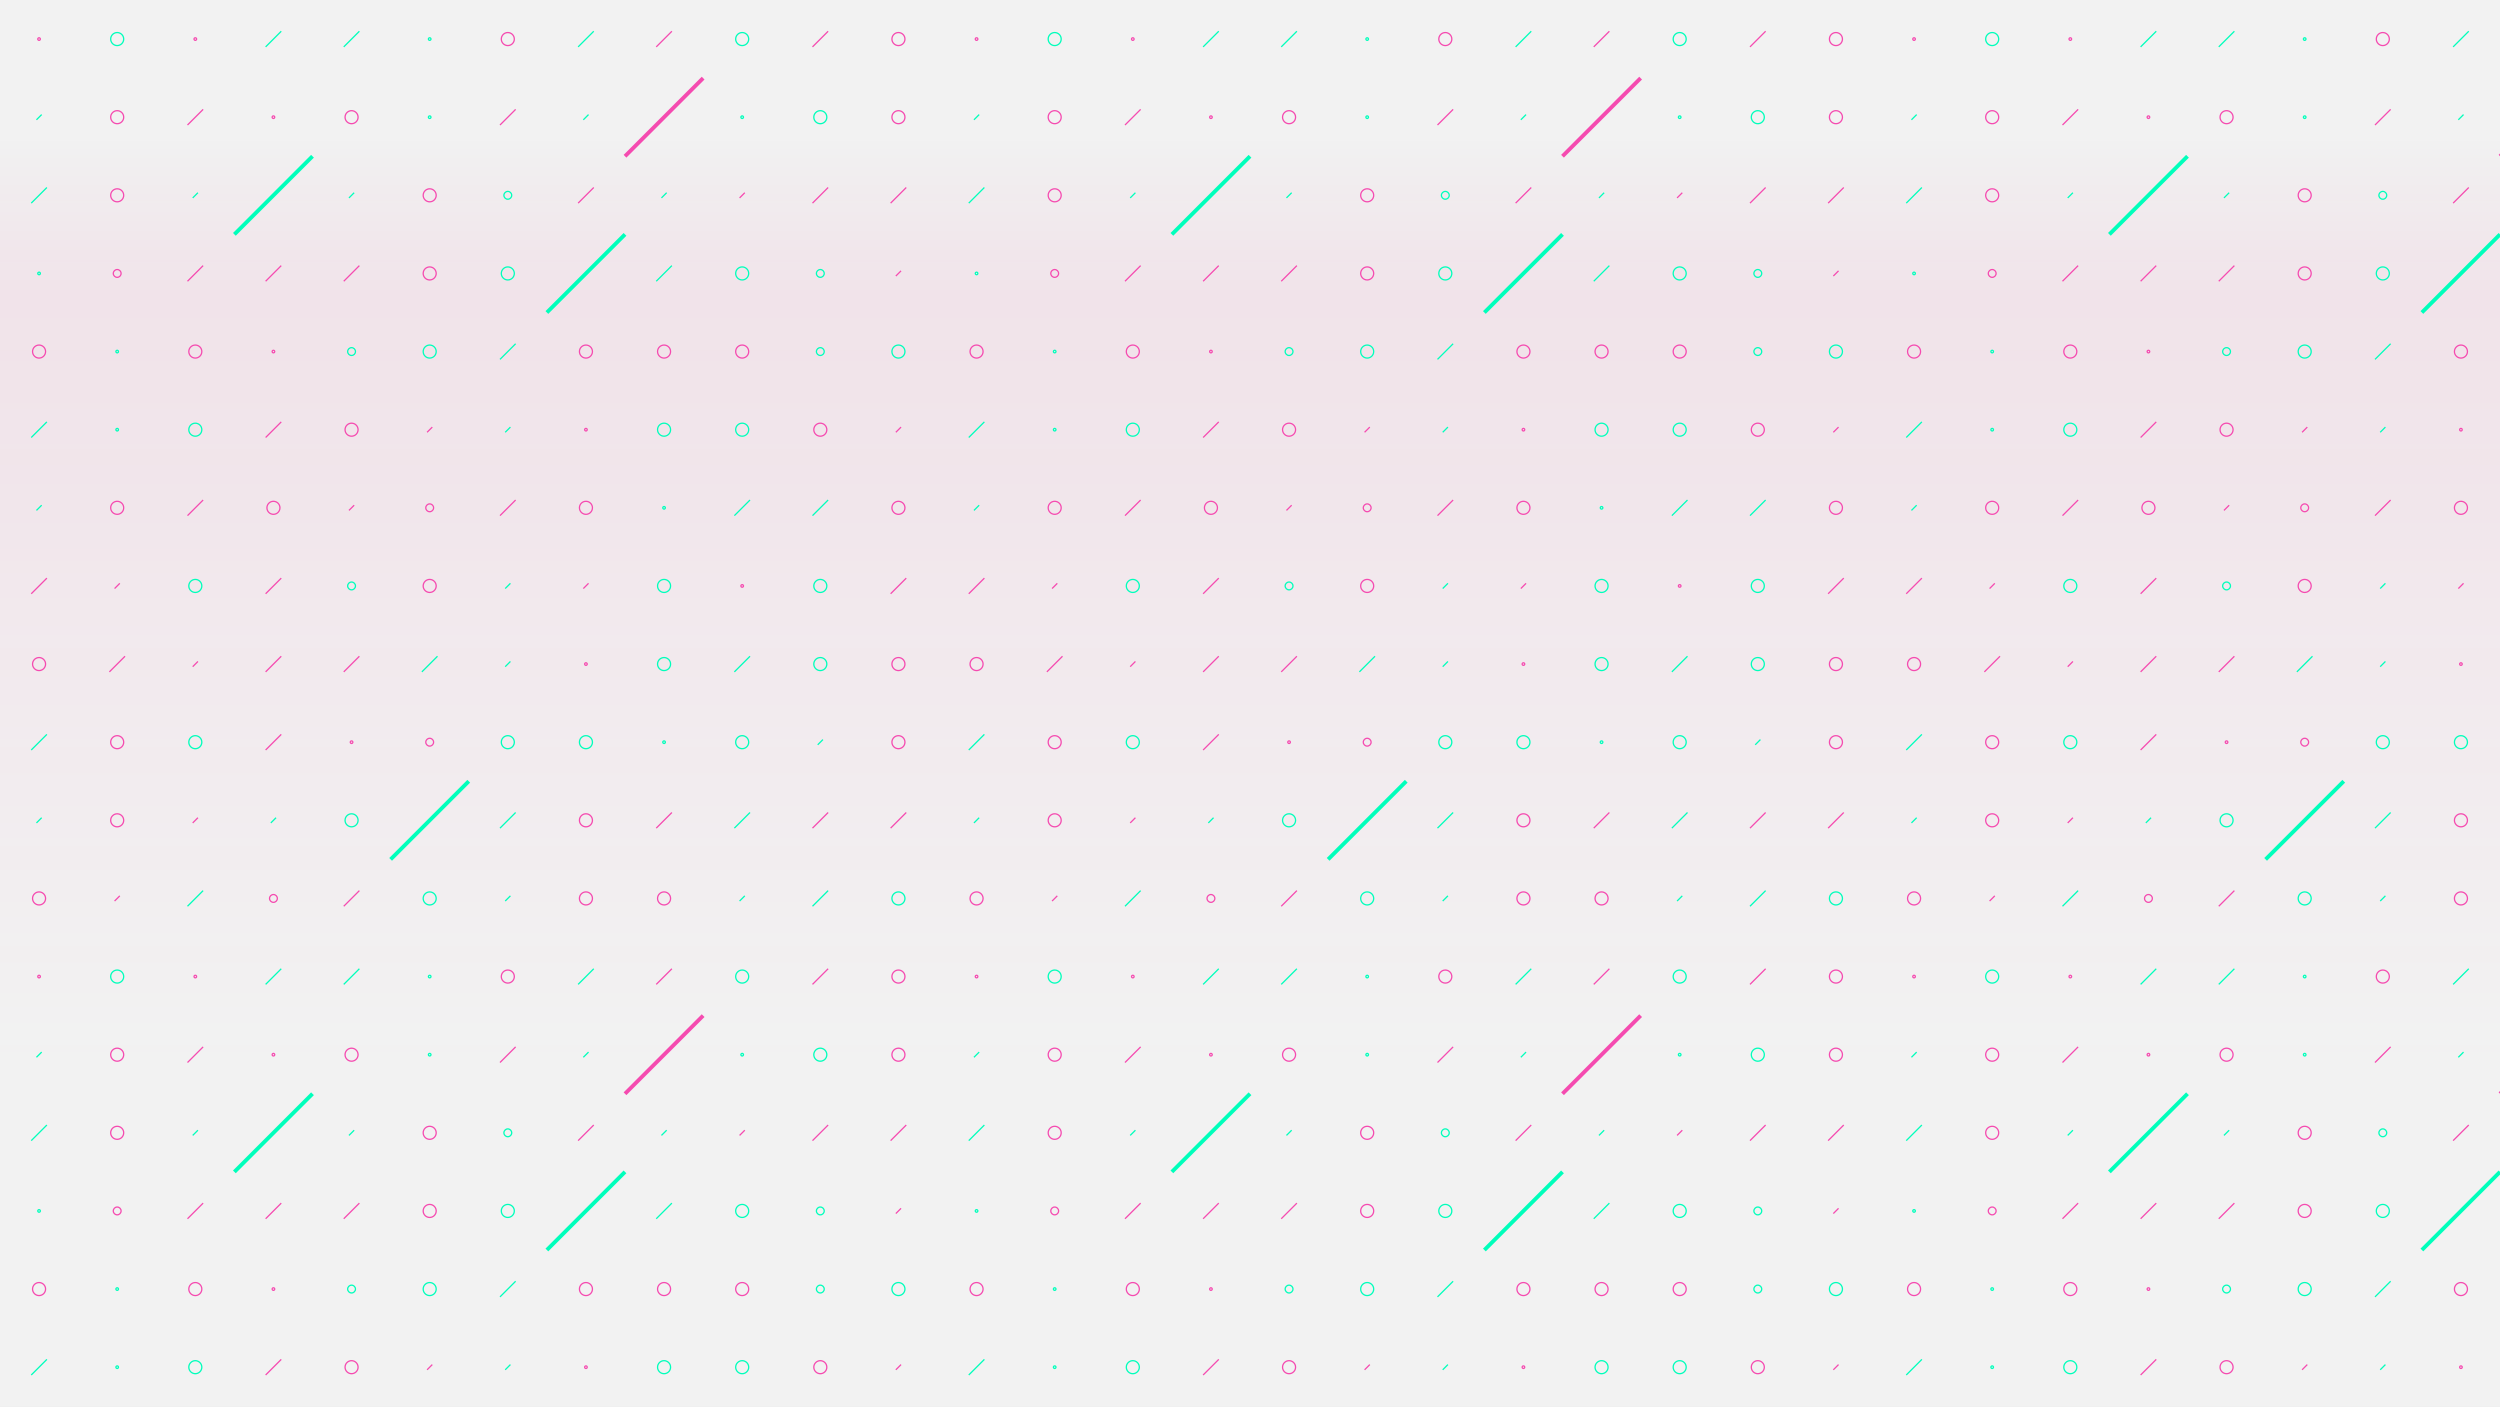
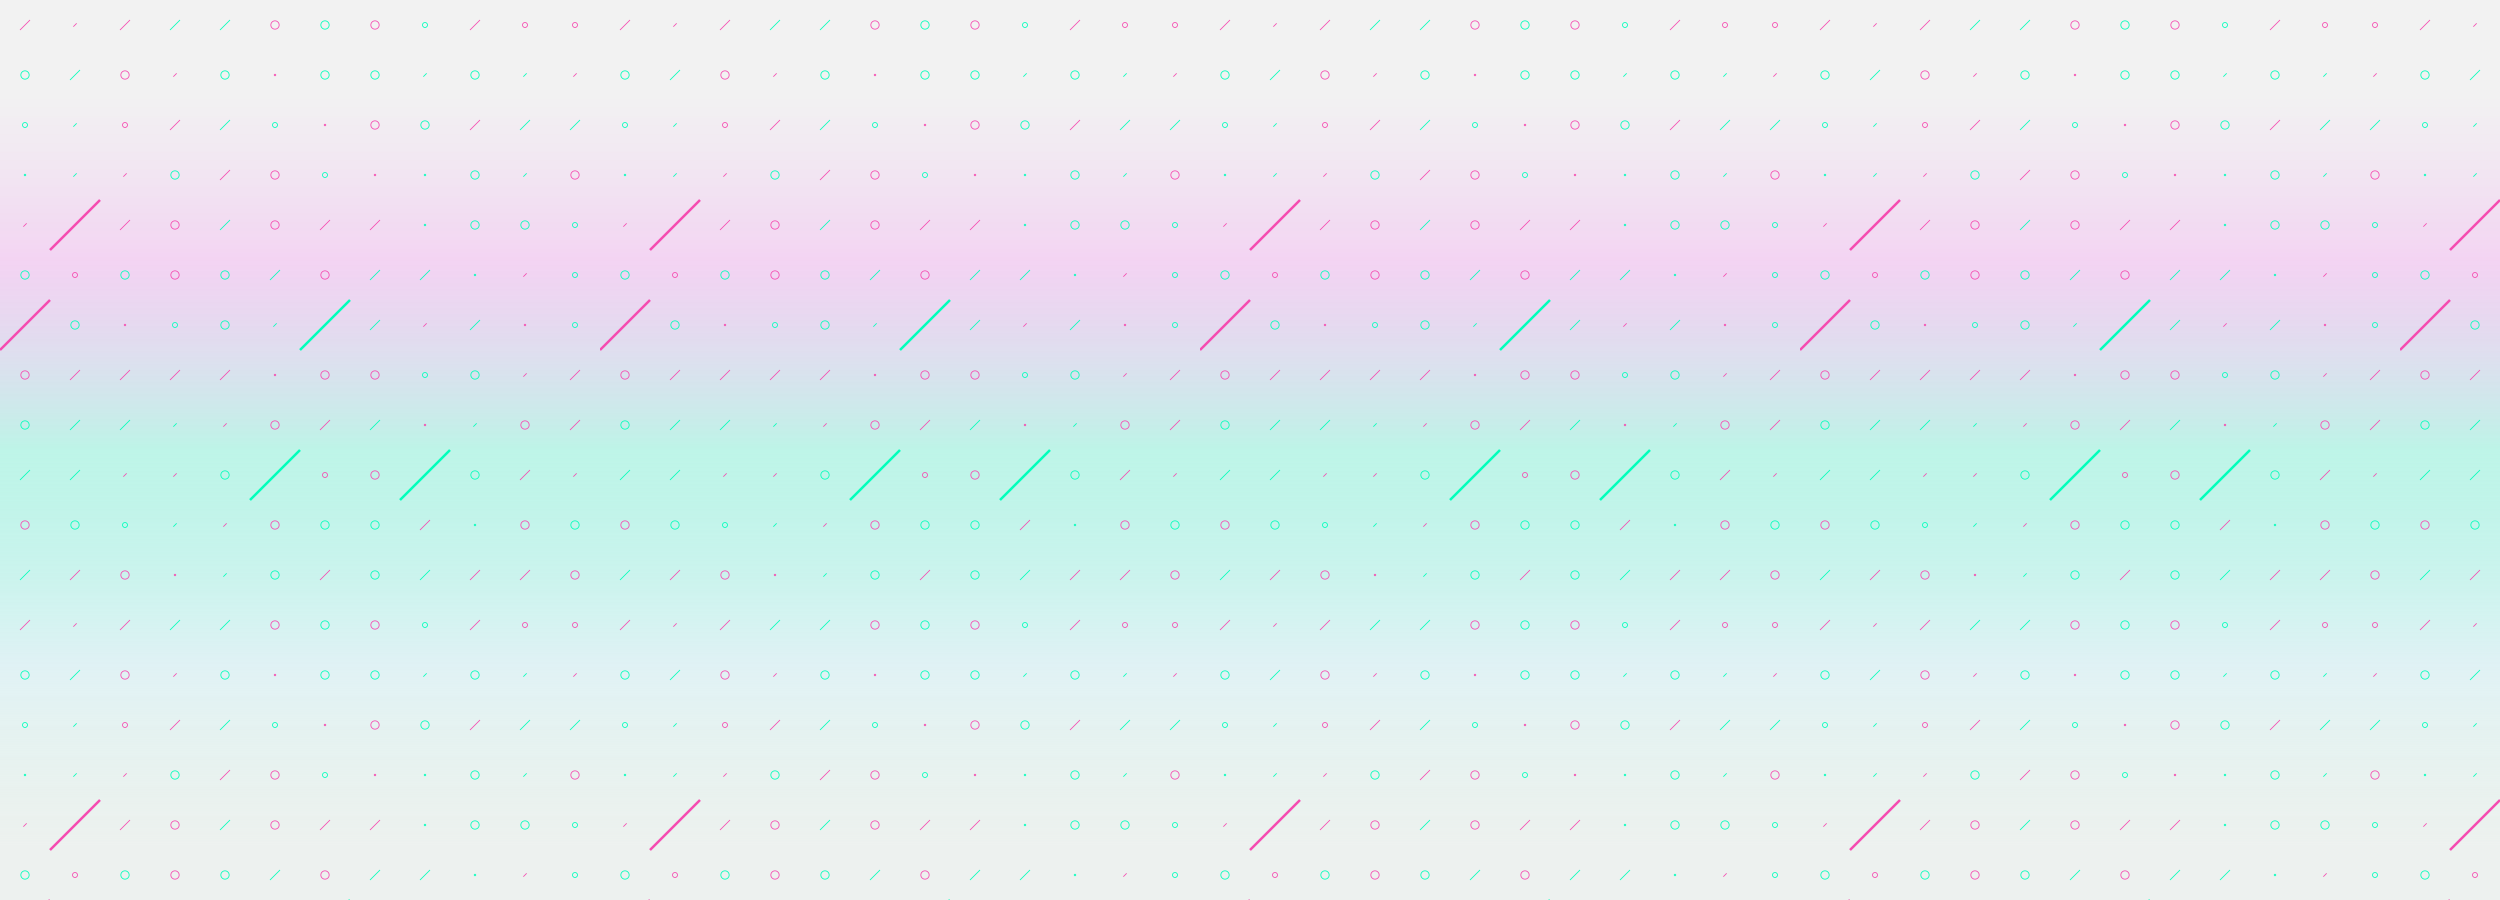
- <svg xmlns="http://www.w3.org/2000/svg" xmlns:xlink="http://www.w3.org/1999/xlink" version="1.1" width="1920" height="1080" preserveAspectRatio="none" viewBox="0 0 1920 1080">
-   <g mask="url(&quot;#SvgjsMask9080&quot;)" fill="none">
-     <rect width="1920" height="1080" x="0" y="0" fill="url(#SvgjsLinearGradient9081)" />
-     <use xlink:href="#SvgjsSymbol9088" x="0" y="0" />
-     <use xlink:href="#SvgjsSymbol9088" x="0" y="720" />
-     <use xlink:href="#SvgjsSymbol9088" x="720" y="0" />
-     <use xlink:href="#SvgjsSymbol9088" x="720" y="720" />
-     <use xlink:href="#SvgjsSymbol9088" x="1440" y="0" />
-     <use xlink:href="#SvgjsSymbol9088" x="1440" y="720" />
+ <svg xmlns="http://www.w3.org/2000/svg" xmlns:xlink="http://www.w3.org/1999/xlink" version="1.1" width="3000" height="1080" preserveAspectRatio="none" viewBox="0 0 3000 1080">
+   <g mask="url(&quot;#SvgjsMask14461&quot;)" fill="none">
+     <rect width="3000" height="1080" x="0" y="0" fill="url(#SvgjsLinearGradient14462)" />
+     <use xlink:href="#SvgjsSymbol14469" x="0" y="0" />
+     <use xlink:href="#SvgjsSymbol14469" x="0" y="720" />
+     <use xlink:href="#SvgjsSymbol14469" x="720" y="0" />
+     <use xlink:href="#SvgjsSymbol14469" x="720" y="720" />
+     <use xlink:href="#SvgjsSymbol14469" x="1440" y="0" />
+     <use xlink:href="#SvgjsSymbol14469" x="1440" y="720" />
+     <use xlink:href="#SvgjsSymbol14469" x="2160" y="0" />
+     <use xlink:href="#SvgjsSymbol14469" x="2160" y="720" />
+     <use xlink:href="#SvgjsSymbol14469" x="2880" y="0" />
+     <use xlink:href="#SvgjsSymbol14469" x="2880" y="720" />
  </g>
  <defs>
-     <mask id="SvgjsMask9080">
-       <rect width="1920" height="1080" fill="#ffffff" />
+     <mask id="SvgjsMask14461">
+       <rect width="3000" height="1080" fill="#ffffff" />
    </mask>
-     <linearGradient x1="50%" y1="0%" x2="50%" y2="100%" gradientUnits="userSpaceOnUse" id="SvgjsLinearGradient9081">
-       <stop stop-color="rgba(255, 255, 255, 0.1)" offset="0.1" />
-       <stop stop-color="rgba(255, 100, 173, 0.09)" offset="0.21" />
-       <stop stop-color="rgba(255, 255, 255, 0.12)" offset="0.75" />
+     <linearGradient x1="50%" y1="0%" x2="50%" y2="100%" gradientUnits="userSpaceOnUse" id="SvgjsLinearGradient14462">
+       <stop stop-color="rgba(255, 255, 255, 0.1)" offset="0.09" />
+       <stop stop-color="rgba(255, 80, 253, 0.18)" offset="0.29" />
+       <stop stop-color="rgba(72, 255, 212, 0.3)" offset="0.5" />
+       <stop stop-color="rgba(209, 244, 250, 0.5)" offset="0.74" />
+       <stop stop-color="rgba(209, 250, 229, 0.1)" offset="0.94" />
    </linearGradient>
-     <path d="M-1 0 a1 1 0 1 0 2 0 a1 1 0 1 0 -2 0z" id="SvgjsPath9082" />
-     <path d="M-3 0 a3 3 0 1 0 6 0 a3 3 0 1 0 -6 0z" id="SvgjsPath9086" />
-     <path d="M-5 0 a5 5 0 1 0 10 0 a5 5 0 1 0 -10 0z" id="SvgjsPath9085" />
-     <path d="M2 -2 L-2 2z" id="SvgjsPath9083" />
-     <path d="M6 -6 L-6 6z" id="SvgjsPath9084" />
-     <path d="M30 -30 L-30 30z" id="SvgjsPath9087" />
+     <path d="M-1 0 a1 1 0 1 0 2 0 a1 1 0 1 0 -2 0z" id="SvgjsPath14466" />
+     <path d="M-3 0 a3 3 0 1 0 6 0 a3 3 0 1 0 -6 0z" id="SvgjsPath14465" />
+     <path d="M-5 0 a5 5 0 1 0 10 0 a5 5 0 1 0 -10 0z" id="SvgjsPath14464" />
+     <path d="M2 -2 L-2 2z" id="SvgjsPath14467" />
+     <path d="M6 -6 L-6 6z" id="SvgjsPath14463" />
+     <path d="M30 -30 L-30 30z" id="SvgjsPath14468" />
  </defs>
-   <symbol id="SvgjsSymbol9088">
-     <use xlink:href="#SvgjsPath9082" x="30" y="30" stroke="rgba(245, 75, 176, 1)" />
-     <use xlink:href="#SvgjsPath9083" x="30" y="90" stroke="rgba(0, 255, 187, 1)" />
-     <use xlink:href="#SvgjsPath9084" x="30" y="150" stroke="rgba(0, 255, 187, 1)" />
-     <use xlink:href="#SvgjsPath9082" x="30" y="210" stroke="rgba(0, 255, 187, 1)" />
-     <use xlink:href="#SvgjsPath9085" x="30" y="270" stroke="rgba(245, 75, 176, 1)" />
-     <use xlink:href="#SvgjsPath9084" x="30" y="330" stroke="rgba(0, 255, 187, 1)" />
-     <use xlink:href="#SvgjsPath9083" x="30" y="390" stroke="rgba(0, 255, 187, 1)" />
-     <use xlink:href="#SvgjsPath9084" x="30" y="450" stroke="rgba(245, 75, 176, 1)" />
-     <use xlink:href="#SvgjsPath9085" x="30" y="510" stroke="rgba(245, 75, 176, 1)" />
-     <use xlink:href="#SvgjsPath9084" x="30" y="570" stroke="rgba(0, 255, 187, 1)" />
-     <use xlink:href="#SvgjsPath9083" x="30" y="630" stroke="rgba(0, 255, 187, 1)" />
-     <use xlink:href="#SvgjsPath9085" x="30" y="690" stroke="rgba(245, 75, 176, 1)" />
-     <use xlink:href="#SvgjsPath9085" x="90" y="30" stroke="rgba(0, 255, 187, 1)" />
-     <use xlink:href="#SvgjsPath9085" x="90" y="90" stroke="rgba(245, 75, 176, 1)" />
-     <use xlink:href="#SvgjsPath9085" x="90" y="150" stroke="rgba(245, 75, 176, 1)" />
-     <use xlink:href="#SvgjsPath9086" x="90" y="210" stroke="rgba(245, 75, 176, 1)" />
-     <use xlink:href="#SvgjsPath9082" x="90" y="270" stroke="rgba(0, 255, 187, 1)" />
-     <use xlink:href="#SvgjsPath9082" x="90" y="330" stroke="rgba(0, 255, 187, 1)" />
-     <use xlink:href="#SvgjsPath9085" x="90" y="390" stroke="rgba(245, 75, 176, 1)" />
-     <use xlink:href="#SvgjsPath9083" x="90" y="450" stroke="rgba(245, 75, 176, 1)" />
-     <use xlink:href="#SvgjsPath9084" x="90" y="510" stroke="rgba(245, 75, 176, 1)" />
-     <use xlink:href="#SvgjsPath9085" x="90" y="570" stroke="rgba(245, 75, 176, 1)" />
-     <use xlink:href="#SvgjsPath9085" x="90" y="630" stroke="rgba(245, 75, 176, 1)" />
-     <use xlink:href="#SvgjsPath9083" x="90" y="690" stroke="rgba(245, 75, 176, 1)" />
-     <use xlink:href="#SvgjsPath9082" x="150" y="30" stroke="rgba(245, 75, 176, 1)" />
-     <use xlink:href="#SvgjsPath9084" x="150" y="90" stroke="rgba(245, 75, 176, 1)" />
-     <use xlink:href="#SvgjsPath9083" x="150" y="150" stroke="rgba(0, 255, 187, 1)" />
-     <use xlink:href="#SvgjsPath9084" x="150" y="210" stroke="rgba(245, 75, 176, 1)" />
-     <use xlink:href="#SvgjsPath9085" x="150" y="270" stroke="rgba(245, 75, 176, 1)" />
-     <use xlink:href="#SvgjsPath9085" x="150" y="330" stroke="rgba(0, 255, 187, 1)" />
-     <use xlink:href="#SvgjsPath9084" x="150" y="390" stroke="rgba(245, 75, 176, 1)" />
-     <use xlink:href="#SvgjsPath9085" x="150" y="450" stroke="rgba(0, 255, 187, 1)" />
-     <use xlink:href="#SvgjsPath9083" x="150" y="510" stroke="rgba(245, 75, 176, 1)" />
-     <use xlink:href="#SvgjsPath9085" x="150" y="570" stroke="rgba(0, 255, 187, 1)" />
-     <use xlink:href="#SvgjsPath9083" x="150" y="630" stroke="rgba(245, 75, 176, 1)" />
-     <use xlink:href="#SvgjsPath9084" x="150" y="690" stroke="rgba(0, 255, 187, 1)" />
-     <use xlink:href="#SvgjsPath9084" x="210" y="30" stroke="rgba(0, 255, 187, 1)" />
-     <use xlink:href="#SvgjsPath9082" x="210" y="90" stroke="rgba(245, 75, 176, 1)" />
-     <use xlink:href="#SvgjsPath9087" x="210" y="150" stroke="rgba(0, 255, 187, 1)" stroke-width="3" />
-     <use xlink:href="#SvgjsPath9084" x="210" y="210" stroke="rgba(245, 75, 176, 1)" />
-     <use xlink:href="#SvgjsPath9082" x="210" y="270" stroke="rgba(245, 75, 176, 1)" />
-     <use xlink:href="#SvgjsPath9084" x="210" y="330" stroke="rgba(245, 75, 176, 1)" />
-     <use xlink:href="#SvgjsPath9085" x="210" y="390" stroke="rgba(245, 75, 176, 1)" />
-     <use xlink:href="#SvgjsPath9084" x="210" y="450" stroke="rgba(245, 75, 176, 1)" />
-     <use xlink:href="#SvgjsPath9084" x="210" y="510" stroke="rgba(245, 75, 176, 1)" />
-     <use xlink:href="#SvgjsPath9084" x="210" y="570" stroke="rgba(245, 75, 176, 1)" />
-     <use xlink:href="#SvgjsPath9083" x="210" y="630" stroke="rgba(0, 255, 187, 1)" />
-     <use xlink:href="#SvgjsPath9086" x="210" y="690" stroke="rgba(245, 75, 176, 1)" />
-     <use xlink:href="#SvgjsPath9084" x="270" y="30" stroke="rgba(0, 255, 187, 1)" />
-     <use xlink:href="#SvgjsPath9085" x="270" y="90" stroke="rgba(245, 75, 176, 1)" />
-     <use xlink:href="#SvgjsPath9083" x="270" y="150" stroke="rgba(0, 255, 187, 1)" />
-     <use xlink:href="#SvgjsPath9084" x="270" y="210" stroke="rgba(245, 75, 176, 1)" />
-     <use xlink:href="#SvgjsPath9086" x="270" y="270" stroke="rgba(0, 255, 187, 1)" />
-     <use xlink:href="#SvgjsPath9085" x="270" y="330" stroke="rgba(245, 75, 176, 1)" />
-     <use xlink:href="#SvgjsPath9083" x="270" y="390" stroke="rgba(245, 75, 176, 1)" />
-     <use xlink:href="#SvgjsPath9086" x="270" y="450" stroke="rgba(0, 255, 187, 1)" />
-     <use xlink:href="#SvgjsPath9084" x="270" y="510" stroke="rgba(245, 75, 176, 1)" />
-     <use xlink:href="#SvgjsPath9082" x="270" y="570" stroke="rgba(245, 75, 176, 1)" />
-     <use xlink:href="#SvgjsPath9085" x="270" y="630" stroke="rgba(0, 255, 187, 1)" />
-     <use xlink:href="#SvgjsPath9084" x="270" y="690" stroke="rgba(245, 75, 176, 1)" />
-     <use xlink:href="#SvgjsPath9082" x="330" y="30" stroke="rgba(0, 255, 187, 1)" />
-     <use xlink:href="#SvgjsPath9082" x="330" y="90" stroke="rgba(0, 255, 187, 1)" />
-     <use xlink:href="#SvgjsPath9085" x="330" y="150" stroke="rgba(245, 75, 176, 1)" />
-     <use xlink:href="#SvgjsPath9085" x="330" y="210" stroke="rgba(245, 75, 176, 1)" />
-     <use xlink:href="#SvgjsPath9085" x="330" y="270" stroke="rgba(0, 255, 187, 1)" />
-     <use xlink:href="#SvgjsPath9083" x="330" y="330" stroke="rgba(245, 75, 176, 1)" />
-     <use xlink:href="#SvgjsPath9086" x="330" y="390" stroke="rgba(245, 75, 176, 1)" />
-     <use xlink:href="#SvgjsPath9085" x="330" y="450" stroke="rgba(245, 75, 176, 1)" />
-     <use xlink:href="#SvgjsPath9084" x="330" y="510" stroke="rgba(0, 255, 187, 1)" />
-     <use xlink:href="#SvgjsPath9086" x="330" y="570" stroke="rgba(245, 75, 176, 1)" />
-     <use xlink:href="#SvgjsPath9087" x="330" y="630" stroke="rgba(0, 255, 187, 1)" stroke-width="3" />
-     <use xlink:href="#SvgjsPath9085" x="330" y="690" stroke="rgba(0, 255, 187, 1)" />
-     <use xlink:href="#SvgjsPath9085" x="390" y="30" stroke="rgba(245, 75, 176, 1)" />
-     <use xlink:href="#SvgjsPath9084" x="390" y="90" stroke="rgba(245, 75, 176, 1)" />
-     <use xlink:href="#SvgjsPath9086" x="390" y="150" stroke="rgba(0, 255, 187, 1)" />
-     <use xlink:href="#SvgjsPath9085" x="390" y="210" stroke="rgba(0, 255, 187, 1)" />
-     <use xlink:href="#SvgjsPath9084" x="390" y="270" stroke="rgba(0, 255, 187, 1)" />
-     <use xlink:href="#SvgjsPath9083" x="390" y="330" stroke="rgba(0, 255, 187, 1)" />
-     <use xlink:href="#SvgjsPath9084" x="390" y="390" stroke="rgba(245, 75, 176, 1)" />
-     <use xlink:href="#SvgjsPath9083" x="390" y="450" stroke="rgba(0, 255, 187, 1)" />
-     <use xlink:href="#SvgjsPath9083" x="390" y="510" stroke="rgba(0, 255, 187, 1)" />
-     <use xlink:href="#SvgjsPath9085" x="390" y="570" stroke="rgba(0, 255, 187, 1)" />
-     <use xlink:href="#SvgjsPath9084" x="390" y="630" stroke="rgba(0, 255, 187, 1)" />
-     <use xlink:href="#SvgjsPath9083" x="390" y="690" stroke="rgba(0, 255, 187, 1)" />
-     <use xlink:href="#SvgjsPath9084" x="450" y="30" stroke="rgba(0, 255, 187, 1)" />
-     <use xlink:href="#SvgjsPath9083" x="450" y="90" stroke="rgba(0, 255, 187, 1)" />
-     <use xlink:href="#SvgjsPath9084" x="450" y="150" stroke="rgba(245, 75, 176, 1)" />
-     <use xlink:href="#SvgjsPath9087" x="450" y="210" stroke="rgba(0, 255, 187, 1)" stroke-width="3" />
-     <use xlink:href="#SvgjsPath9085" x="450" y="270" stroke="rgba(245, 75, 176, 1)" />
-     <use xlink:href="#SvgjsPath9082" x="450" y="330" stroke="rgba(245, 75, 176, 1)" />
-     <use xlink:href="#SvgjsPath9085" x="450" y="390" stroke="rgba(245, 75, 176, 1)" />
-     <use xlink:href="#SvgjsPath9083" x="450" y="450" stroke="rgba(245, 75, 176, 1)" />
-     <use xlink:href="#SvgjsPath9082" x="450" y="510" stroke="rgba(245, 75, 176, 1)" />
-     <use xlink:href="#SvgjsPath9085" x="450" y="570" stroke="rgba(0, 255, 187, 1)" />
-     <use xlink:href="#SvgjsPath9085" x="450" y="630" stroke="rgba(245, 75, 176, 1)" />
-     <use xlink:href="#SvgjsPath9085" x="450" y="690" stroke="rgba(245, 75, 176, 1)" />
-     <use xlink:href="#SvgjsPath9084" x="510" y="30" stroke="rgba(245, 75, 176, 1)" />
-     <use xlink:href="#SvgjsPath9087" x="510" y="90" stroke="rgba(245, 75, 176, 1)" stroke-width="3" />
-     <use xlink:href="#SvgjsPath9083" x="510" y="150" stroke="rgba(0, 255, 187, 1)" />
-     <use xlink:href="#SvgjsPath9084" x="510" y="210" stroke="rgba(0, 255, 187, 1)" />
-     <use xlink:href="#SvgjsPath9085" x="510" y="270" stroke="rgba(245, 75, 176, 1)" />
-     <use xlink:href="#SvgjsPath9085" x="510" y="330" stroke="rgba(0, 255, 187, 1)" />
-     <use xlink:href="#SvgjsPath9082" x="510" y="390" stroke="rgba(0, 255, 187, 1)" />
-     <use xlink:href="#SvgjsPath9085" x="510" y="450" stroke="rgba(0, 255, 187, 1)" />
-     <use xlink:href="#SvgjsPath9085" x="510" y="510" stroke="rgba(0, 255, 187, 1)" />
-     <use xlink:href="#SvgjsPath9082" x="510" y="570" stroke="rgba(0, 255, 187, 1)" />
-     <use xlink:href="#SvgjsPath9084" x="510" y="630" stroke="rgba(245, 75, 176, 1)" />
-     <use xlink:href="#SvgjsPath9085" x="510" y="690" stroke="rgba(245, 75, 176, 1)" />
-     <use xlink:href="#SvgjsPath9085" x="570" y="30" stroke="rgba(0, 255, 187, 1)" />
-     <use xlink:href="#SvgjsPath9082" x="570" y="90" stroke="rgba(0, 255, 187, 1)" />
-     <use xlink:href="#SvgjsPath9083" x="570" y="150" stroke="rgba(245, 75, 176, 1)" />
-     <use xlink:href="#SvgjsPath9085" x="570" y="210" stroke="rgba(0, 255, 187, 1)" />
-     <use xlink:href="#SvgjsPath9085" x="570" y="270" stroke="rgba(245, 75, 176, 1)" />
-     <use xlink:href="#SvgjsPath9085" x="570" y="330" stroke="rgba(0, 255, 187, 1)" />
-     <use xlink:href="#SvgjsPath9084" x="570" y="390" stroke="rgba(0, 255, 187, 1)" />
-     <use xlink:href="#SvgjsPath9082" x="570" y="450" stroke="rgba(245, 75, 176, 1)" />
-     <use xlink:href="#SvgjsPath9084" x="570" y="510" stroke="rgba(0, 255, 187, 1)" />
-     <use xlink:href="#SvgjsPath9085" x="570" y="570" stroke="rgba(0, 255, 187, 1)" />
-     <use xlink:href="#SvgjsPath9084" x="570" y="630" stroke="rgba(0, 255, 187, 1)" />
-     <use xlink:href="#SvgjsPath9083" x="570" y="690" stroke="rgba(0, 255, 187, 1)" />
-     <use xlink:href="#SvgjsPath9084" x="630" y="30" stroke="rgba(245, 75, 176, 1)" />
-     <use xlink:href="#SvgjsPath9085" x="630" y="90" stroke="rgba(0, 255, 187, 1)" />
-     <use xlink:href="#SvgjsPath9084" x="630" y="150" stroke="rgba(245, 75, 176, 1)" />
-     <use xlink:href="#SvgjsPath9086" x="630" y="210" stroke="rgba(0, 255, 187, 1)" />
-     <use xlink:href="#SvgjsPath9086" x="630" y="270" stroke="rgba(0, 255, 187, 1)" />
-     <use xlink:href="#SvgjsPath9085" x="630" y="330" stroke="rgba(245, 75, 176, 1)" />
-     <use xlink:href="#SvgjsPath9084" x="630" y="390" stroke="rgba(0, 255, 187, 1)" />
-     <use xlink:href="#SvgjsPath9085" x="630" y="450" stroke="rgba(0, 255, 187, 1)" />
-     <use xlink:href="#SvgjsPath9085" x="630" y="510" stroke="rgba(0, 255, 187, 1)" />
-     <use xlink:href="#SvgjsPath9083" x="630" y="570" stroke="rgba(0, 255, 187, 1)" />
-     <use xlink:href="#SvgjsPath9084" x="630" y="630" stroke="rgba(245, 75, 176, 1)" />
-     <use xlink:href="#SvgjsPath9084" x="630" y="690" stroke="rgba(0, 255, 187, 1)" />
-     <use xlink:href="#SvgjsPath9085" x="690" y="30" stroke="rgba(245, 75, 176, 1)" />
-     <use xlink:href="#SvgjsPath9085" x="690" y="90" stroke="rgba(245, 75, 176, 1)" />
-     <use xlink:href="#SvgjsPath9084" x="690" y="150" stroke="rgba(245, 75, 176, 1)" />
-     <use xlink:href="#SvgjsPath9083" x="690" y="210" stroke="rgba(245, 75, 176, 1)" />
-     <use xlink:href="#SvgjsPath9085" x="690" y="270" stroke="rgba(0, 255, 187, 1)" />
-     <use xlink:href="#SvgjsPath9083" x="690" y="330" stroke="rgba(245, 75, 176, 1)" />
-     <use xlink:href="#SvgjsPath9085" x="690" y="390" stroke="rgba(245, 75, 176, 1)" />
-     <use xlink:href="#SvgjsPath9084" x="690" y="450" stroke="rgba(245, 75, 176, 1)" />
-     <use xlink:href="#SvgjsPath9085" x="690" y="510" stroke="rgba(245, 75, 176, 1)" />
-     <use xlink:href="#SvgjsPath9085" x="690" y="570" stroke="rgba(245, 75, 176, 1)" />
-     <use xlink:href="#SvgjsPath9084" x="690" y="630" stroke="rgba(245, 75, 176, 1)" />
-     <use xlink:href="#SvgjsPath9085" x="690" y="690" stroke="rgba(0, 255, 187, 1)" />
+   <symbol id="SvgjsSymbol14469">
+     <use xlink:href="#SvgjsPath14463" x="30" y="30" stroke="rgba(245, 75, 176, 1)" />
+     <use xlink:href="#SvgjsPath14464" x="30" y="90" stroke="rgba(0, 255, 187, 1)" />
+     <use xlink:href="#SvgjsPath14465" x="30" y="150" stroke="rgba(0, 255, 187, 1)" />
+     <use xlink:href="#SvgjsPath14466" x="30" y="210" stroke="rgba(0, 255, 187, 1)" />
+     <use xlink:href="#SvgjsPath14467" x="30" y="270" stroke="rgba(245, 75, 176, 1)" />
+     <use xlink:href="#SvgjsPath14464" x="30" y="330" stroke="rgba(0, 255, 187, 1)" />
+     <use xlink:href="#SvgjsPath14468" x="30" y="390" stroke="rgba(245, 75, 176, 1)" stroke-width="3" />
+     <use xlink:href="#SvgjsPath14464" x="30" y="450" stroke="rgba(245, 75, 176, 1)" />
+     <use xlink:href="#SvgjsPath14464" x="30" y="510" stroke="rgba(0, 255, 187, 1)" />
+     <use xlink:href="#SvgjsPath14463" x="30" y="570" stroke="rgba(0, 255, 187, 1)" />
+     <use xlink:href="#SvgjsPath14464" x="30" y="630" stroke="rgba(245, 75, 176, 1)" />
+     <use xlink:href="#SvgjsPath14463" x="30" y="690" stroke="rgba(0, 255, 187, 1)" />
+     <use xlink:href="#SvgjsPath14467" x="90" y="30" stroke="rgba(245, 75, 176, 1)" />
+     <use xlink:href="#SvgjsPath14463" x="90" y="90" stroke="rgba(0, 255, 187, 1)" />
+     <use xlink:href="#SvgjsPath14467" x="90" y="150" stroke="rgba(0, 255, 187, 1)" />
+     <use xlink:href="#SvgjsPath14467" x="90" y="210" stroke="rgba(0, 255, 187, 1)" />
+     <use xlink:href="#SvgjsPath14468" x="90" y="270" stroke="rgba(245, 75, 176, 1)" stroke-width="3" />
+     <use xlink:href="#SvgjsPath14465" x="90" y="330" stroke="rgba(245, 75, 176, 1)" />
+     <use xlink:href="#SvgjsPath14464" x="90" y="390" stroke="rgba(0, 255, 187, 1)" />
+     <use xlink:href="#SvgjsPath14463" x="90" y="450" stroke="rgba(245, 75, 176, 1)" />
+     <use xlink:href="#SvgjsPath14463" x="90" y="510" stroke="rgba(0, 255, 187, 1)" />
+     <use xlink:href="#SvgjsPath14463" x="90" y="570" stroke="rgba(0, 255, 187, 1)" />
+     <use xlink:href="#SvgjsPath14464" x="90" y="630" stroke="rgba(0, 255, 187, 1)" />
+     <use xlink:href="#SvgjsPath14463" x="90" y="690" stroke="rgba(245, 75, 176, 1)" />
+     <use xlink:href="#SvgjsPath14463" x="150" y="30" stroke="rgba(245, 75, 176, 1)" />
+     <use xlink:href="#SvgjsPath14464" x="150" y="90" stroke="rgba(245, 75, 176, 1)" />
+     <use xlink:href="#SvgjsPath14465" x="150" y="150" stroke="rgba(245, 75, 176, 1)" />
+     <use xlink:href="#SvgjsPath14467" x="150" y="210" stroke="rgba(245, 75, 176, 1)" />
+     <use xlink:href="#SvgjsPath14463" x="150" y="270" stroke="rgba(245, 75, 176, 1)" />
+     <use xlink:href="#SvgjsPath14464" x="150" y="330" stroke="rgba(0, 255, 187, 1)" />
+     <use xlink:href="#SvgjsPath14466" x="150" y="390" stroke="rgba(245, 75, 176, 1)" />
+     <use xlink:href="#SvgjsPath14463" x="150" y="450" stroke="rgba(245, 75, 176, 1)" />
+     <use xlink:href="#SvgjsPath14463" x="150" y="510" stroke="rgba(0, 255, 187, 1)" />
+     <use xlink:href="#SvgjsPath14467" x="150" y="570" stroke="rgba(245, 75, 176, 1)" />
+     <use xlink:href="#SvgjsPath14465" x="150" y="630" stroke="rgba(0, 255, 187, 1)" />
+     <use xlink:href="#SvgjsPath14464" x="150" y="690" stroke="rgba(245, 75, 176, 1)" />
+     <use xlink:href="#SvgjsPath14463" x="210" y="30" stroke="rgba(0, 255, 187, 1)" />
+     <use xlink:href="#SvgjsPath14467" x="210" y="90" stroke="rgba(245, 75, 176, 1)" />
+     <use xlink:href="#SvgjsPath14463" x="210" y="150" stroke="rgba(245, 75, 176, 1)" />
+     <use xlink:href="#SvgjsPath14464" x="210" y="210" stroke="rgba(0, 255, 187, 1)" />
+     <use xlink:href="#SvgjsPath14464" x="210" y="270" stroke="rgba(245, 75, 176, 1)" />
+     <use xlink:href="#SvgjsPath14464" x="210" y="330" stroke="rgba(245, 75, 176, 1)" />
+     <use xlink:href="#SvgjsPath14465" x="210" y="390" stroke="rgba(0, 255, 187, 1)" />
+     <use xlink:href="#SvgjsPath14463" x="210" y="450" stroke="rgba(245, 75, 176, 1)" />
+     <use xlink:href="#SvgjsPath14467" x="210" y="510" stroke="rgba(0, 255, 187, 1)" />
+     <use xlink:href="#SvgjsPath14467" x="210" y="570" stroke="rgba(245, 75, 176, 1)" />
+     <use xlink:href="#SvgjsPath14467" x="210" y="630" stroke="rgba(0, 255, 187, 1)" />
+     <use xlink:href="#SvgjsPath14466" x="210" y="690" stroke="rgba(245, 75, 176, 1)" />
+     <use xlink:href="#SvgjsPath14463" x="270" y="30" stroke="rgba(0, 255, 187, 1)" />
+     <use xlink:href="#SvgjsPath14464" x="270" y="90" stroke="rgba(0, 255, 187, 1)" />
+     <use xlink:href="#SvgjsPath14463" x="270" y="150" stroke="rgba(0, 255, 187, 1)" />
+     <use xlink:href="#SvgjsPath14463" x="270" y="210" stroke="rgba(245, 75, 176, 1)" />
+     <use xlink:href="#SvgjsPath14463" x="270" y="270" stroke="rgba(0, 255, 187, 1)" />
+     <use xlink:href="#SvgjsPath14464" x="270" y="330" stroke="rgba(0, 255, 187, 1)" />
+     <use xlink:href="#SvgjsPath14464" x="270" y="390" stroke="rgba(0, 255, 187, 1)" />
+     <use xlink:href="#SvgjsPath14463" x="270" y="450" stroke="rgba(245, 75, 176, 1)" />
+     <use xlink:href="#SvgjsPath14467" x="270" y="510" stroke="rgba(245, 75, 176, 1)" />
+     <use xlink:href="#SvgjsPath14464" x="270" y="570" stroke="rgba(0, 255, 187, 1)" />
+     <use xlink:href="#SvgjsPath14467" x="270" y="630" stroke="rgba(245, 75, 176, 1)" />
+     <use xlink:href="#SvgjsPath14467" x="270" y="690" stroke="rgba(0, 255, 187, 1)" />
+     <use xlink:href="#SvgjsPath14464" x="330" y="30" stroke="rgba(245, 75, 176, 1)" />
+     <use xlink:href="#SvgjsPath14466" x="330" y="90" stroke="rgba(245, 75, 176, 1)" />
+     <use xlink:href="#SvgjsPath14465" x="330" y="150" stroke="rgba(0, 255, 187, 1)" />
+     <use xlink:href="#SvgjsPath14464" x="330" y="210" stroke="rgba(245, 75, 176, 1)" />
+     <use xlink:href="#SvgjsPath14464" x="330" y="270" stroke="rgba(245, 75, 176, 1)" />
+     <use xlink:href="#SvgjsPath14463" x="330" y="330" stroke="rgba(0, 255, 187, 1)" />
+     <use xlink:href="#SvgjsPath14467" x="330" y="390" stroke="rgba(0, 255, 187, 1)" />
+     <use xlink:href="#SvgjsPath14466" x="330" y="450" stroke="rgba(245, 75, 176, 1)" />
+     <use xlink:href="#SvgjsPath14464" x="330" y="510" stroke="rgba(245, 75, 176, 1)" />
+     <use xlink:href="#SvgjsPath14468" x="330" y="570" stroke="rgba(0, 255, 187, 1)" stroke-width="3" />
+     <use xlink:href="#SvgjsPath14464" x="330" y="630" stroke="rgba(245, 75, 176, 1)" />
+     <use xlink:href="#SvgjsPath14464" x="330" y="690" stroke="rgba(0, 255, 187, 1)" />
+     <use xlink:href="#SvgjsPath14464" x="390" y="30" stroke="rgba(0, 255, 187, 1)" />
+     <use xlink:href="#SvgjsPath14464" x="390" y="90" stroke="rgba(0, 255, 187, 1)" />
+     <use xlink:href="#SvgjsPath14466" x="390" y="150" stroke="rgba(245, 75, 176, 1)" />
+     <use xlink:href="#SvgjsPath14465" x="390" y="210" stroke="rgba(0, 255, 187, 1)" />
+     <use xlink:href="#SvgjsPath14463" x="390" y="270" stroke="rgba(245, 75, 176, 1)" />
+     <use xlink:href="#SvgjsPath14464" x="390" y="330" stroke="rgba(245, 75, 176, 1)" />
+     <use xlink:href="#SvgjsPath14468" x="390" y="390" stroke="rgba(0, 255, 187, 1)" stroke-width="3" />
+     <use xlink:href="#SvgjsPath14464" x="390" y="450" stroke="rgba(245, 75, 176, 1)" />
+     <use xlink:href="#SvgjsPath14463" x="390" y="510" stroke="rgba(245, 75, 176, 1)" />
+     <use xlink:href="#SvgjsPath14465" x="390" y="570" stroke="rgba(245, 75, 176, 1)" />
+     <use xlink:href="#SvgjsPath14464" x="390" y="630" stroke="rgba(0, 255, 187, 1)" />
+     <use xlink:href="#SvgjsPath14463" x="390" y="690" stroke="rgba(245, 75, 176, 1)" />
+     <use xlink:href="#SvgjsPath14464" x="450" y="30" stroke="rgba(245, 75, 176, 1)" />
+     <use xlink:href="#SvgjsPath14464" x="450" y="90" stroke="rgba(0, 255, 187, 1)" />
+     <use xlink:href="#SvgjsPath14464" x="450" y="150" stroke="rgba(245, 75, 176, 1)" />
+     <use xlink:href="#SvgjsPath14466" x="450" y="210" stroke="rgba(245, 75, 176, 1)" />
+     <use xlink:href="#SvgjsPath14463" x="450" y="270" stroke="rgba(245, 75, 176, 1)" />
+     <use xlink:href="#SvgjsPath14463" x="450" y="330" stroke="rgba(0, 255, 187, 1)" />
+     <use xlink:href="#SvgjsPath14463" x="450" y="390" stroke="rgba(0, 255, 187, 1)" />
+     <use xlink:href="#SvgjsPath14464" x="450" y="450" stroke="rgba(245, 75, 176, 1)" />
+     <use xlink:href="#SvgjsPath14463" x="450" y="510" stroke="rgba(0, 255, 187, 1)" />
+     <use xlink:href="#SvgjsPath14464" x="450" y="570" stroke="rgba(245, 75, 176, 1)" />
+     <use xlink:href="#SvgjsPath14464" x="450" y="630" stroke="rgba(0, 255, 187, 1)" />
+     <use xlink:href="#SvgjsPath14464" x="450" y="690" stroke="rgba(0, 255, 187, 1)" />
+     <use xlink:href="#SvgjsPath14465" x="510" y="30" stroke="rgba(0, 255, 187, 1)" />
+     <use xlink:href="#SvgjsPath14467" x="510" y="90" stroke="rgba(0, 255, 187, 1)" />
+     <use xlink:href="#SvgjsPath14464" x="510" y="150" stroke="rgba(0, 255, 187, 1)" />
+     <use xlink:href="#SvgjsPath14466" x="510" y="210" stroke="rgba(0, 255, 187, 1)" />
+     <use xlink:href="#SvgjsPath14466" x="510" y="270" stroke="rgba(0, 255, 187, 1)" />
+     <use xlink:href="#SvgjsPath14463" x="510" y="330" stroke="rgba(0, 255, 187, 1)" />
+     <use xlink:href="#SvgjsPath14467" x="510" y="390" stroke="rgba(245, 75, 176, 1)" />
+     <use xlink:href="#SvgjsPath14465" x="510" y="450" stroke="rgba(0, 255, 187, 1)" />
+     <use xlink:href="#SvgjsPath14466" x="510" y="510" stroke="rgba(245, 75, 176, 1)" />
+     <use xlink:href="#SvgjsPath14468" x="510" y="570" stroke="rgba(0, 255, 187, 1)" stroke-width="3" />
+     <use xlink:href="#SvgjsPath14463" x="510" y="630" stroke="rgba(245, 75, 176, 1)" />
+     <use xlink:href="#SvgjsPath14463" x="510" y="690" stroke="rgba(0, 255, 187, 1)" />
+     <use xlink:href="#SvgjsPath14463" x="570" y="30" stroke="rgba(245, 75, 176, 1)" />
+     <use xlink:href="#SvgjsPath14464" x="570" y="90" stroke="rgba(0, 255, 187, 1)" />
+     <use xlink:href="#SvgjsPath14463" x="570" y="150" stroke="rgba(245, 75, 176, 1)" />
+     <use xlink:href="#SvgjsPath14464" x="570" y="210" stroke="rgba(0, 255, 187, 1)" />
+     <use xlink:href="#SvgjsPath14464" x="570" y="270" stroke="rgba(0, 255, 187, 1)" />
+     <use xlink:href="#SvgjsPath14466" x="570" y="330" stroke="rgba(0, 255, 187, 1)" />
+     <use xlink:href="#SvgjsPath14463" x="570" y="390" stroke="rgba(0, 255, 187, 1)" />
+     <use xlink:href="#SvgjsPath14464" x="570" y="450" stroke="rgba(0, 255, 187, 1)" />
+     <use xlink:href="#SvgjsPath14467" x="570" y="510" stroke="rgba(0, 255, 187, 1)" />
+     <use xlink:href="#SvgjsPath14464" x="570" y="570" stroke="rgba(0, 255, 187, 1)" />
+     <use xlink:href="#SvgjsPath14466" x="570" y="630" stroke="rgba(0, 255, 187, 1)" />
+     <use xlink:href="#SvgjsPath14463" x="570" y="690" stroke="rgba(245, 75, 176, 1)" />
+     <use xlink:href="#SvgjsPath14465" x="630" y="30" stroke="rgba(245, 75, 176, 1)" />
+     <use xlink:href="#SvgjsPath14467" x="630" y="90" stroke="rgba(0, 255, 187, 1)" />
+     <use xlink:href="#SvgjsPath14463" x="630" y="150" stroke="rgba(0, 255, 187, 1)" />
+     <use xlink:href="#SvgjsPath14467" x="630" y="210" stroke="rgba(0, 255, 187, 1)" />
+     <use xlink:href="#SvgjsPath14464" x="630" y="270" stroke="rgba(0, 255, 187, 1)" />
+     <use xlink:href="#SvgjsPath14467" x="630" y="330" stroke="rgba(245, 75, 176, 1)" />
+     <use xlink:href="#SvgjsPath14466" x="630" y="390" stroke="rgba(245, 75, 176, 1)" />
+     <use xlink:href="#SvgjsPath14467" x="630" y="450" stroke="rgba(245, 75, 176, 1)" />
+     <use xlink:href="#SvgjsPath14464" x="630" y="510" stroke="rgba(245, 75, 176, 1)" />
+     <use xlink:href="#SvgjsPath14463" x="630" y="570" stroke="rgba(245, 75, 176, 1)" />
+     <use xlink:href="#SvgjsPath14464" x="630" y="630" stroke="rgba(245, 75, 176, 1)" />
+     <use xlink:href="#SvgjsPath14463" x="630" y="690" stroke="rgba(245, 75, 176, 1)" />
+     <use xlink:href="#SvgjsPath14465" x="690" y="30" stroke="rgba(245, 75, 176, 1)" />
+     <use xlink:href="#SvgjsPath14467" x="690" y="90" stroke="rgba(245, 75, 176, 1)" />
+     <use xlink:href="#SvgjsPath14463" x="690" y="150" stroke="rgba(0, 255, 187, 1)" />
+     <use xlink:href="#SvgjsPath14464" x="690" y="210" stroke="rgba(245, 75, 176, 1)" />
+     <use xlink:href="#SvgjsPath14465" x="690" y="270" stroke="rgba(0, 255, 187, 1)" />
+     <use xlink:href="#SvgjsPath14465" x="690" y="330" stroke="rgba(0, 255, 187, 1)" />
+     <use xlink:href="#SvgjsPath14465" x="690" y="390" stroke="rgba(0, 255, 187, 1)" />
+     <use xlink:href="#SvgjsPath14463" x="690" y="450" stroke="rgba(245, 75, 176, 1)" />
+     <use xlink:href="#SvgjsPath14463" x="690" y="510" stroke="rgba(245, 75, 176, 1)" />
+     <use xlink:href="#SvgjsPath14467" x="690" y="570" stroke="rgba(245, 75, 176, 1)" />
+     <use xlink:href="#SvgjsPath14464" x="690" y="630" stroke="rgba(0, 255, 187, 1)" />
+     <use xlink:href="#SvgjsPath14464" x="690" y="690" stroke="rgba(245, 75, 176, 1)" />
  </symbol>
</svg>
